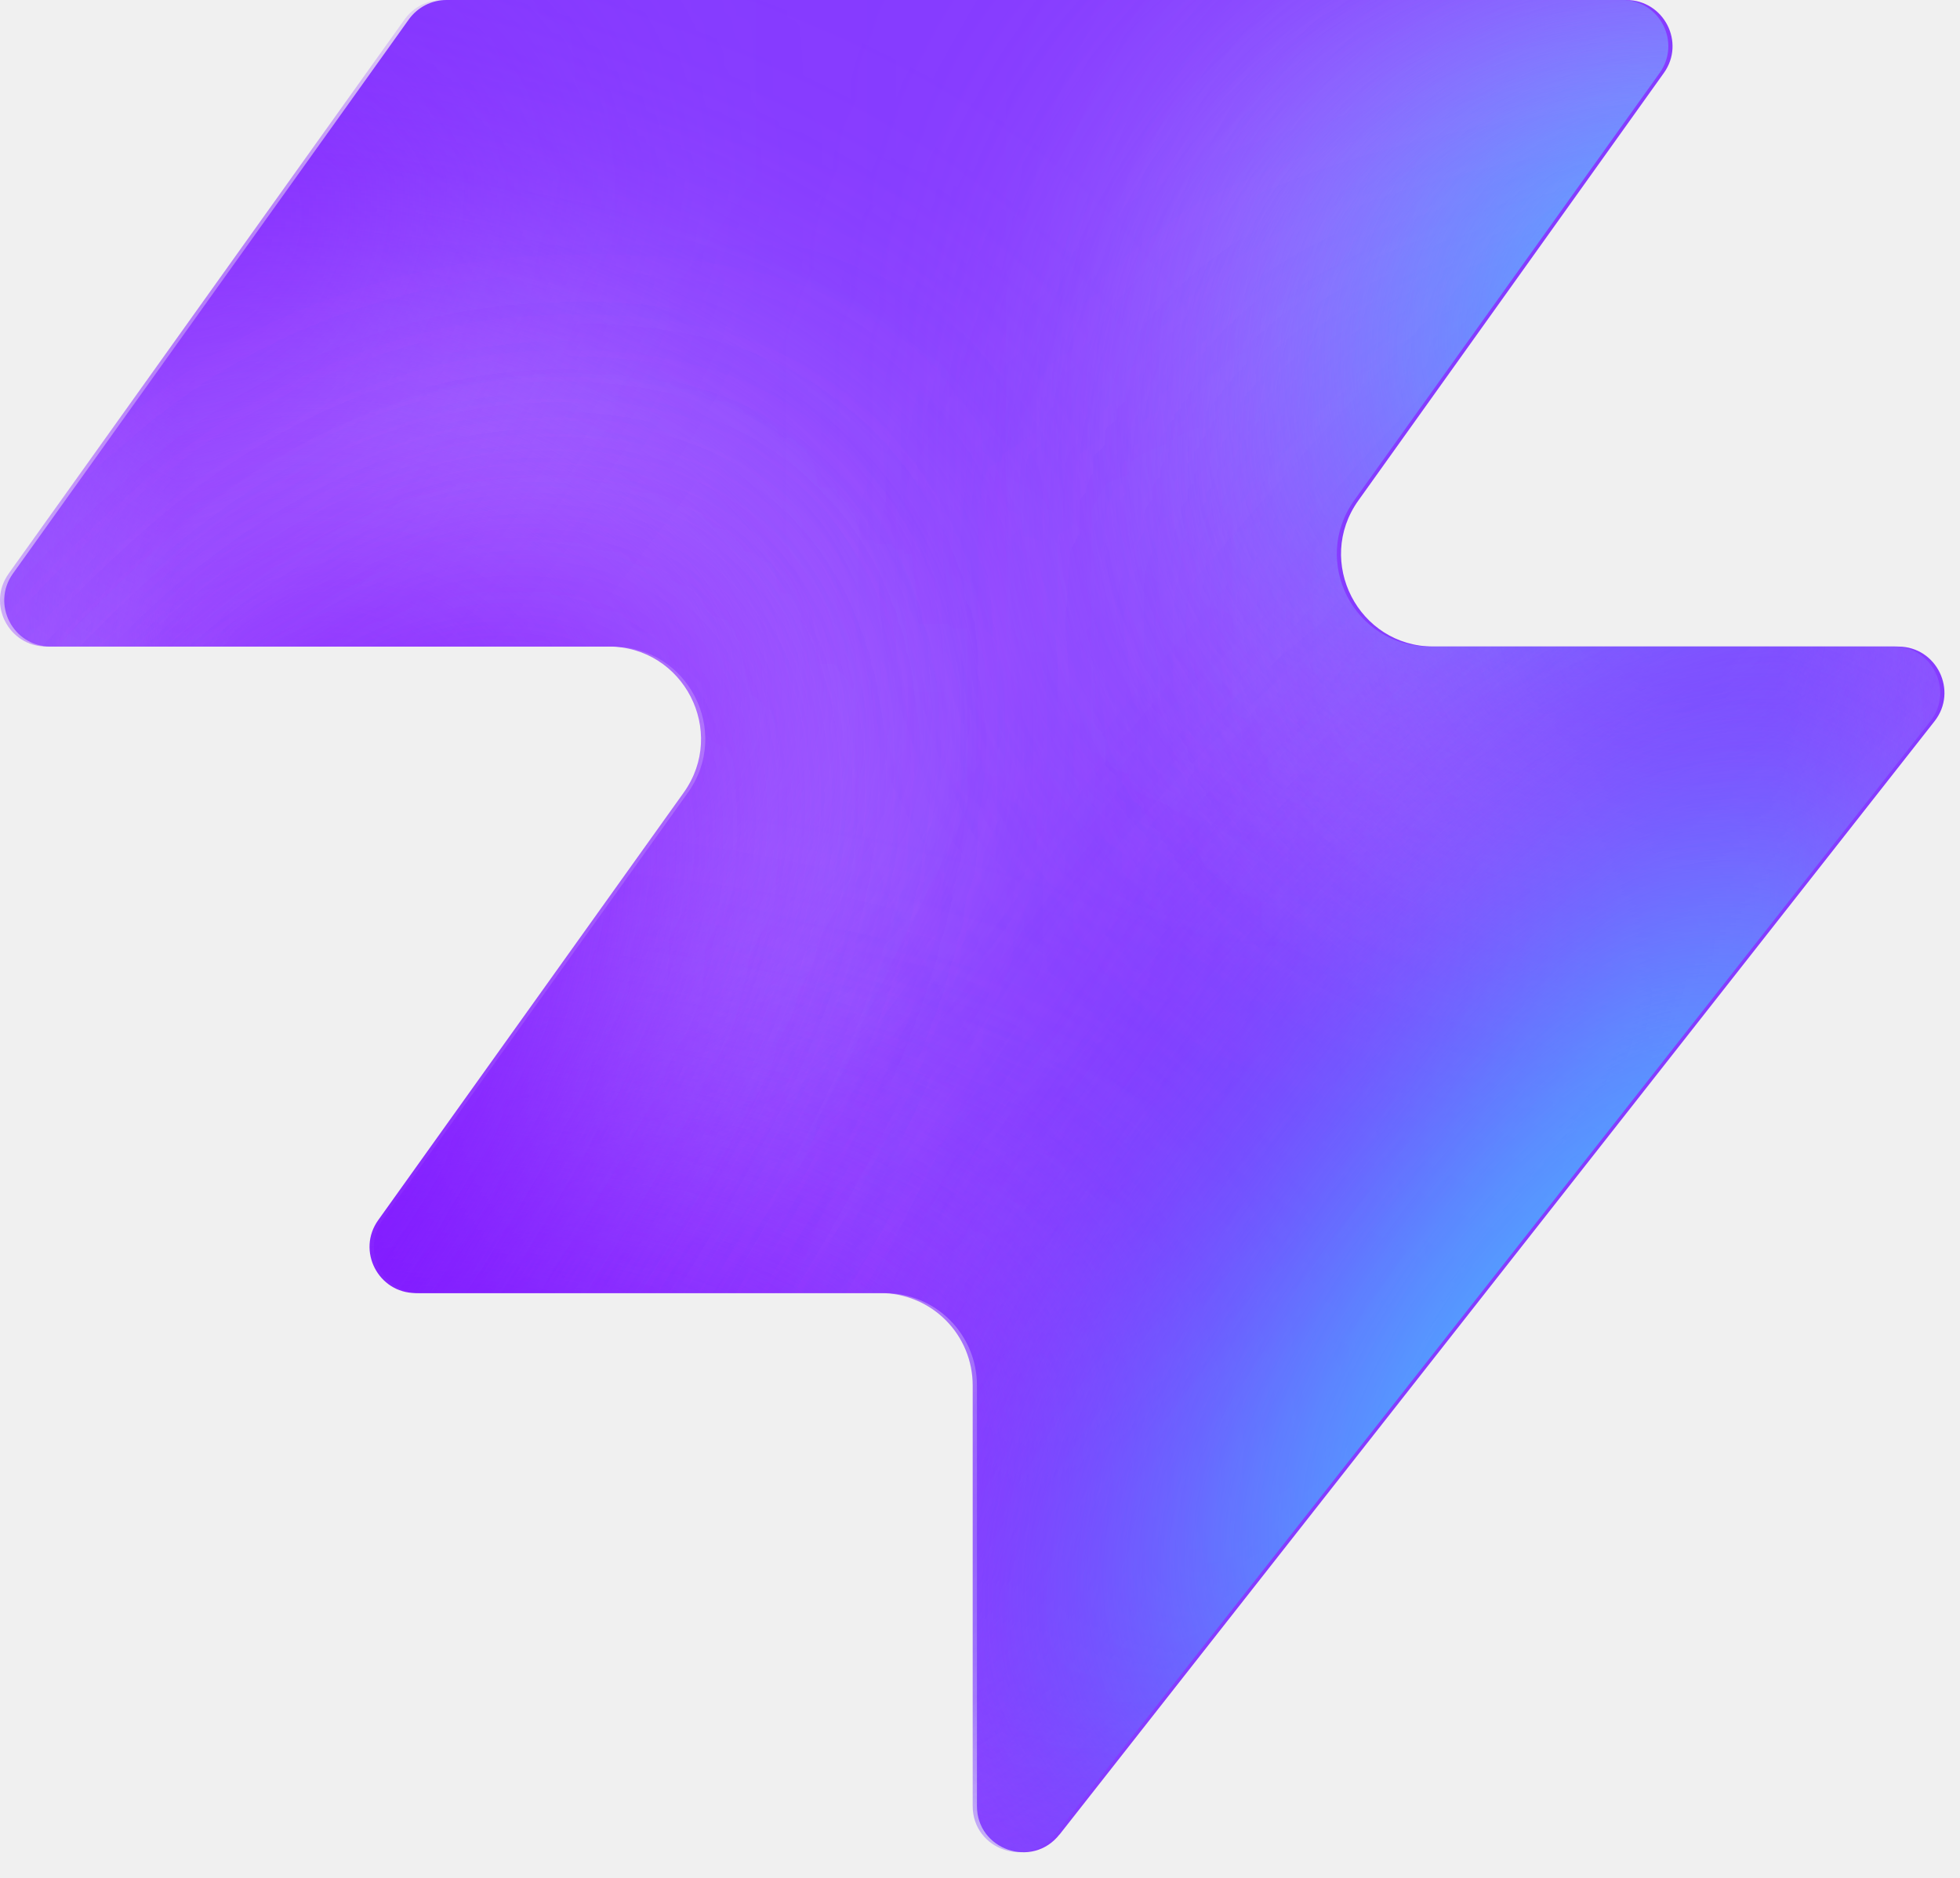
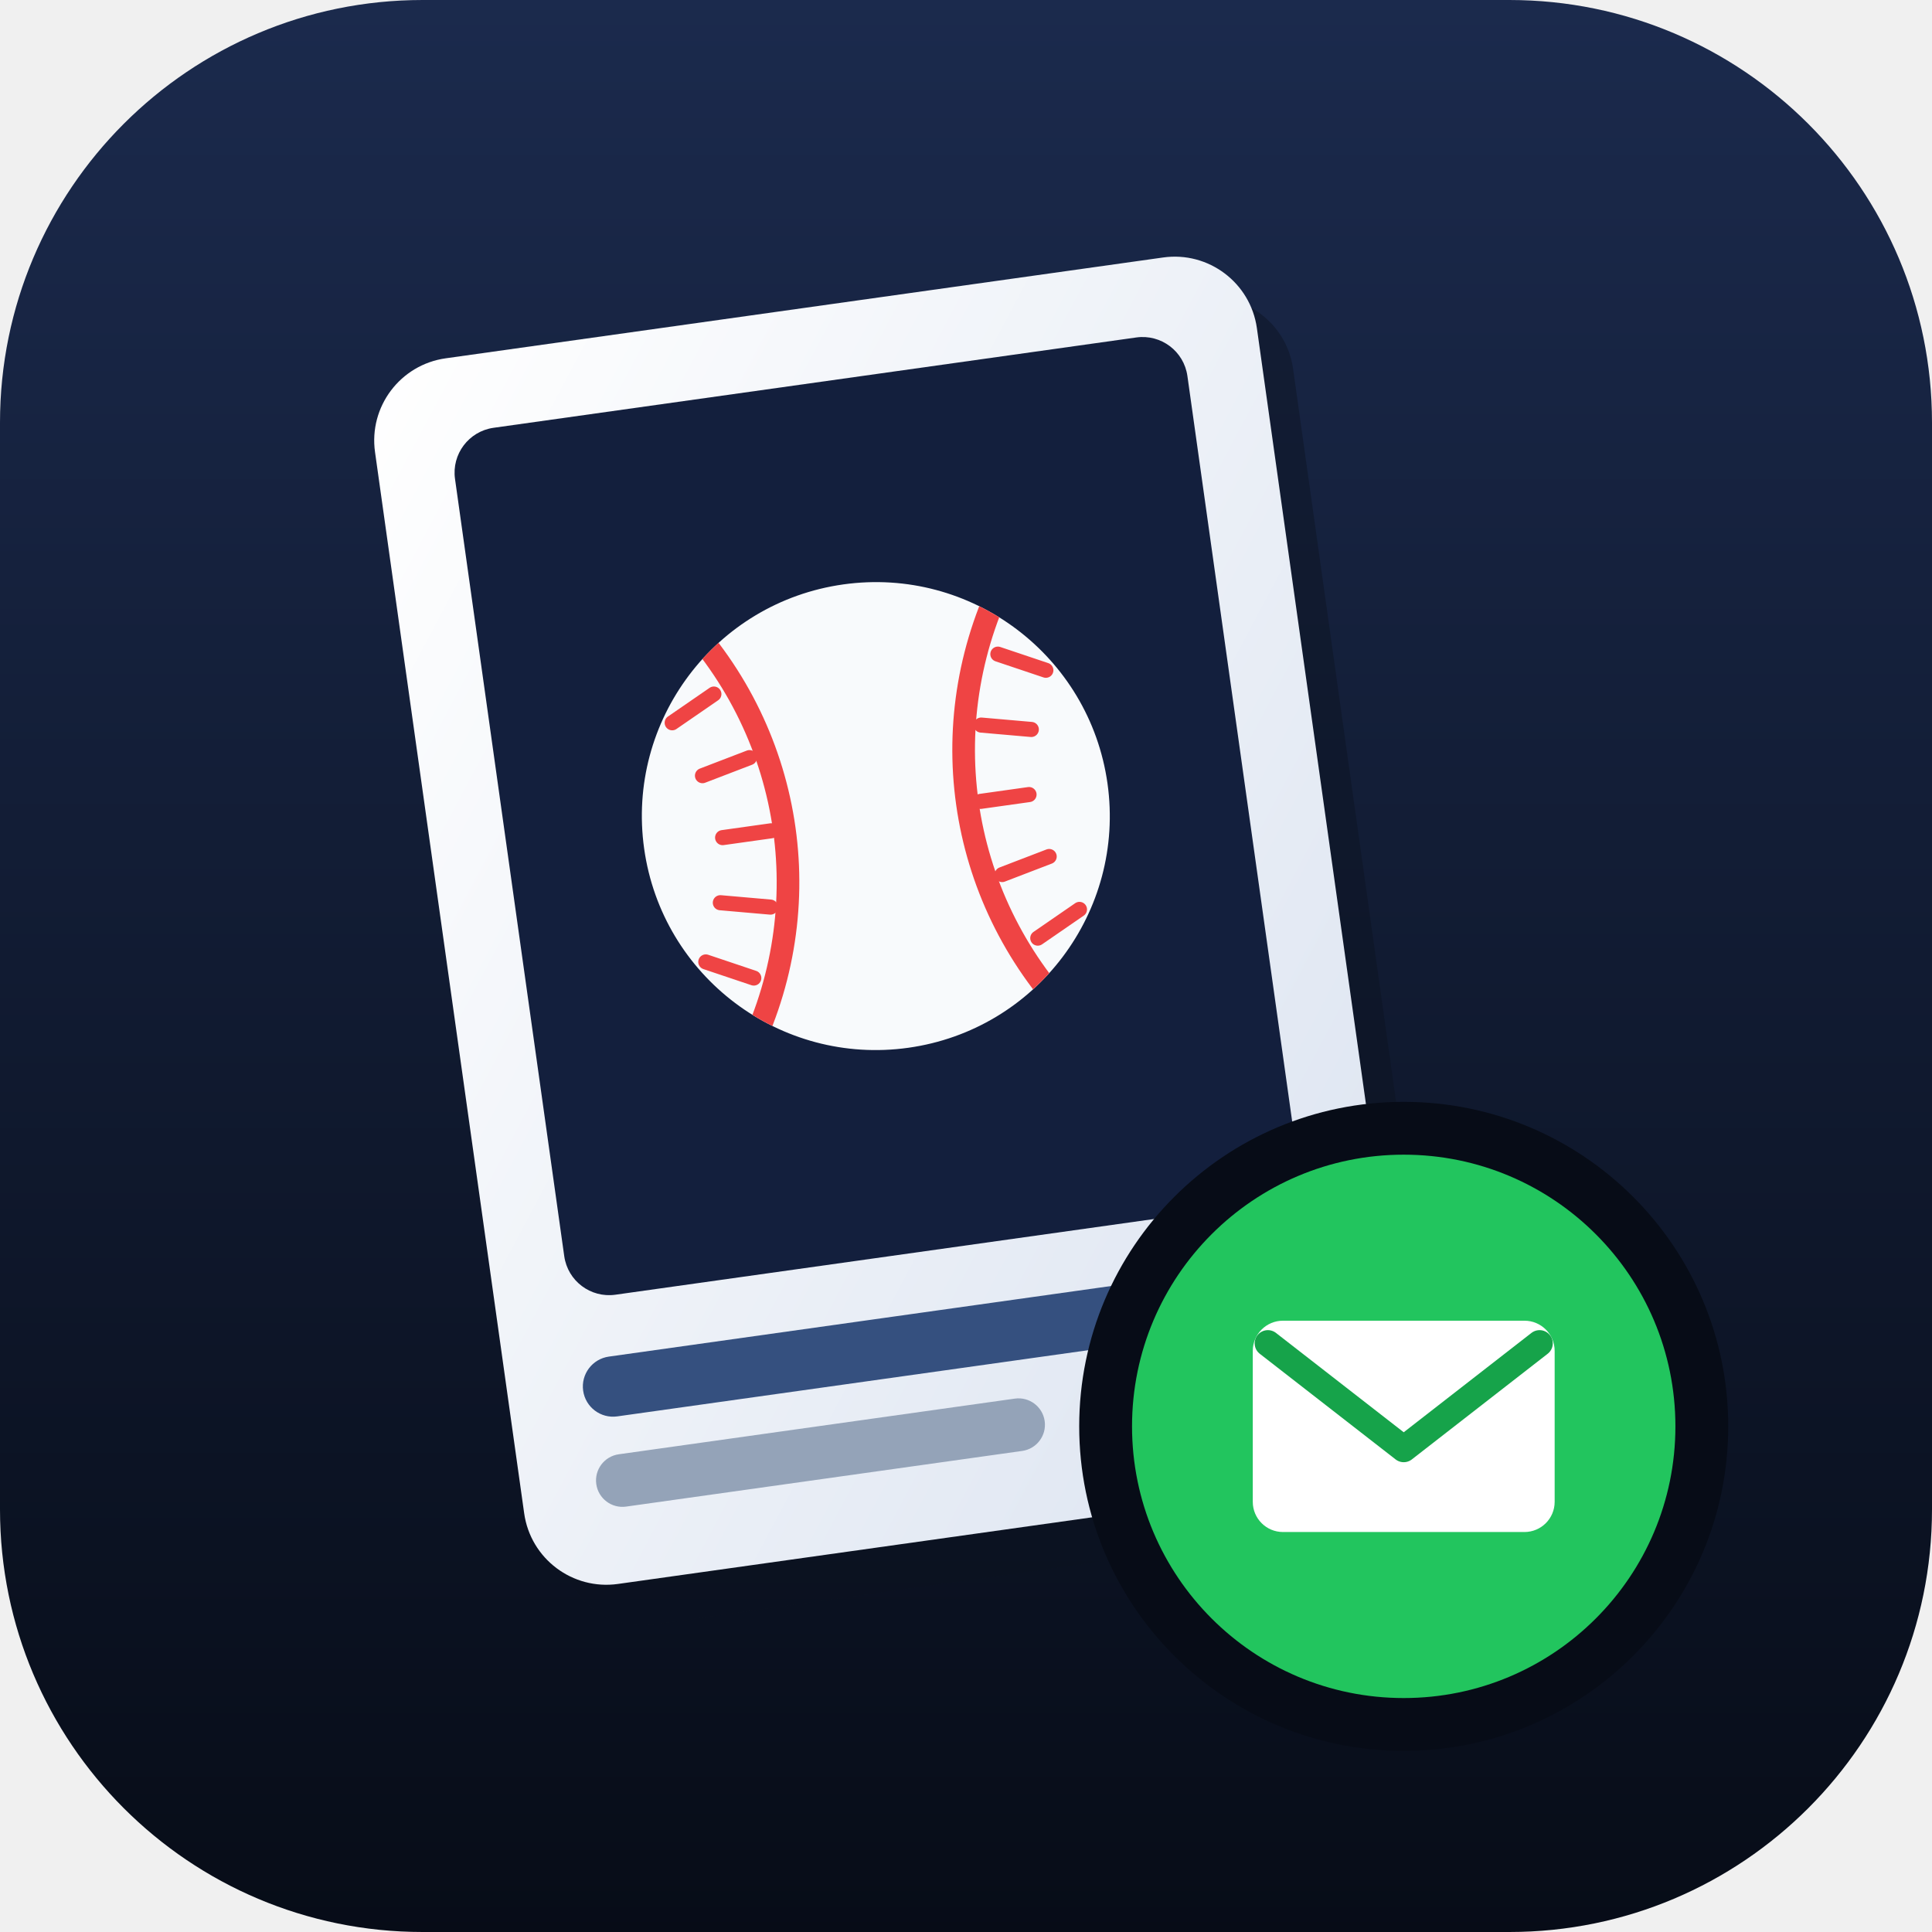
- <svg xmlns="http://www.w3.org/2000/svg" width="48" height="46" fill="none" viewBox="0 0 48 46">
-   <path fill="#863bff" d="M25.946 44.938c-.664.845-2.021.375-2.021-.698V33.937a2.26 2.26 0 0 0-2.262-2.262H10.287c-.92 0-1.456-1.04-.92-1.788l7.48-10.471c1.07-1.497 0-3.578-1.842-3.578H1.237c-.92 0-1.456-1.04-.92-1.788L10.013.474c.214-.297.556-.474.92-.474h28.894c.92 0 1.456 1.04.92 1.788l-7.48 10.471c-1.07 1.498 0 3.579 1.842 3.579h11.377c.943 0 1.473 1.088.89 1.83L25.947 44.94z" style="fill:#863bff;fill:color(display-p3 .525 .23 1);fill-opacity:1" />
-   <mask id="a" width="48" height="46" x="0" y="0" maskUnits="userSpaceOnUse" style="mask-type:alpha">
-     <path fill="#000" d="M25.842 44.938c-.664.844-2.021.375-2.021-.698V33.937a2.26 2.26 0 0 0-2.262-2.262H10.183c-.92 0-1.456-1.04-.92-1.788l7.48-10.471c1.07-1.498 0-3.579-1.842-3.579H1.133c-.92 0-1.456-1.04-.92-1.787L9.91.473c.214-.297.556-.474.92-.474h28.894c.92 0 1.456 1.04.92 1.788l-7.48 10.471c-1.07 1.498 0 3.578 1.842 3.578h11.377c.943 0 1.473 1.088.89 1.832L25.843 44.94z" style="fill:#000;fill-opacity:1" />
-   </mask>
-   <g mask="url(#a)">
-     <g filter="url(#b)">
-       <ellipse cx="5.508" cy="14.704" fill="#ede6ff" rx="5.508" ry="14.704" style="fill:#ede6ff;fill:color(display-p3 .927 .903 1);fill-opacity:1" transform="matrix(.00324 1 1 -.00324 -4.47 31.516)" />
-     </g>
-     <g filter="url(#c)">
-       <ellipse cx="10.399" cy="29.851" fill="#ede6ff" rx="10.399" ry="29.851" style="fill:#ede6ff;fill:color(display-p3 .927 .903 1);fill-opacity:1" transform="matrix(.00324 1 1 -.00324 -39.328 7.883)" />
-     </g>
-     <g filter="url(#d)">
-       <ellipse cx="5.508" cy="30.487" fill="#7e14ff" rx="5.508" ry="30.487" style="fill:#7e14ff;fill:color(display-p3 .492 .077 1);fill-opacity:1" transform="rotate(89.814 -25.913 -14.639)scale(1 -1)" />
-     </g>
-     <g filter="url(#e)">
-       <ellipse cx="5.508" cy="30.599" fill="#7e14ff" rx="5.508" ry="30.599" style="fill:#7e14ff;fill:color(display-p3 .492 .077 1);fill-opacity:1" transform="rotate(89.814 -32.644 -3.334)scale(1 -1)" />
-     </g>
-     <g filter="url(#f)">
-       <ellipse cx="5.508" cy="30.599" fill="#7e14ff" rx="5.508" ry="30.599" style="fill:#7e14ff;fill:color(display-p3 .492 .077 1);fill-opacity:1" transform="matrix(.00324 1 1 -.00324 -34.34 30.47)" />
-     </g>
-     <g filter="url(#g)">
-       <ellipse cx="14.072" cy="22.078" fill="#ede6ff" rx="14.072" ry="22.078" style="fill:#ede6ff;fill:color(display-p3 .927 .903 1);fill-opacity:1" transform="rotate(93.35 24.506 48.493)scale(-1 1)" />
-     </g>
-     <g filter="url(#h)">
-       <ellipse cx="3.47" cy="21.501" fill="#7e14ff" rx="3.47" ry="21.501" style="fill:#7e14ff;fill:color(display-p3 .492 .077 1);fill-opacity:1" transform="rotate(89.009 28.708 47.59)scale(-1 1)" />
-     </g>
-     <g filter="url(#i)">
-       <ellipse cx="3.47" cy="21.501" fill="#7e14ff" rx="3.47" ry="21.501" style="fill:#7e14ff;fill:color(display-p3 .492 .077 1);fill-opacity:1" transform="rotate(89.009 28.708 47.59)scale(-1 1)" />
-     </g>
-     <g filter="url(#j)">
-       <ellipse cx=".387" cy="8.972" fill="#7e14ff" rx="4.407" ry="29.108" style="fill:#7e14ff;fill:color(display-p3 .492 .077 1);fill-opacity:1" transform="rotate(39.51 .387 8.972)" />
-     </g>
-     <g filter="url(#k)">
-       <ellipse cx="47.523" cy="-6.092" fill="#7e14ff" rx="4.407" ry="29.108" style="fill:#7e14ff;fill:color(display-p3 .492 .077 1);fill-opacity:1" transform="rotate(37.892 47.523 -6.092)" />
-     </g>
-     <g filter="url(#l)">
-       <ellipse cx="41.412" cy="6.333" fill="#47bfff" rx="5.971" ry="9.665" style="fill:#47bfff;fill:color(display-p3 .28 .748 1);fill-opacity:1" transform="rotate(37.892 41.412 6.333)" />
-     </g>
-     <g filter="url(#m)">
-       <ellipse cx="-1.879" cy="38.332" fill="#7e14ff" rx="4.407" ry="29.108" style="fill:#7e14ff;fill:color(display-p3 .492 .077 1);fill-opacity:1" transform="rotate(37.892 -1.88 38.332)" />
-     </g>
-     <g filter="url(#n)">
-       <ellipse cx="-1.879" cy="38.332" fill="#7e14ff" rx="4.407" ry="29.108" style="fill:#7e14ff;fill:color(display-p3 .492 .077 1);fill-opacity:1" transform="rotate(37.892 -1.88 38.332)" />
-     </g>
-     <g filter="url(#o)">
-       <ellipse cx="35.651" cy="29.907" fill="#7e14ff" rx="4.407" ry="29.108" style="fill:#7e14ff;fill:color(display-p3 .492 .077 1);fill-opacity:1" transform="rotate(37.892 35.651 29.907)" />
-     </g>
-     <g filter="url(#p)">
-       <ellipse cx="38.418" cy="32.4" fill="#47bfff" rx="5.971" ry="15.297" style="fill:#47bfff;fill:color(display-p3 .28 .748 1);fill-opacity:1" transform="rotate(37.892 38.418 32.4)" />
+ <svg xmlns="http://www.w3.org/2000/svg" viewBox="0 0 512 512">
+   <defs>
+     <linearGradient id="bg" x1="0" y1="0" x2="0" y2="1">
+       <stop offset="0" stop-color="#1b2a4d" />
+       <stop offset="1" stop-color="#070c17" />
+     </linearGradient>
+     <linearGradient id="card" x1="0" y1="0" x2="1" y2="1">
+       <stop offset="0" stop-color="#ffffff" />
+       <stop offset="1" stop-color="#dbe3f0" />
+     </linearGradient>
+     <clipPath id="ball">
+       <circle cx="0" cy="0" r="62" />
+     </clipPath>
+   </defs>
+   <rect width="512" height="512" rx="112" fill="url(#bg)" />
+   <g transform="translate(236 244) rotate(-8)">
+     <rect x="-118" y="-164" width="236" height="328" rx="22" fill="#0b1220" opacity=".45" transform="translate(8 12)" />
+     <rect x="-118" y="-164" width="236" height="328" rx="22" fill="url(#card)" />
+     <rect x="-98" y="-144" width="196" height="232" rx="12" fill="#131f3d" />
+     <rect x="-98" y="104" width="196" height="16" rx="8" fill="#35507f" />
+     <rect x="-98" y="130" width="120" height="14" rx="7" fill="#94a3b8" />
+     <g transform="translate(0 -28)">
+       <circle r="62" fill="#f8fafc" />
+       <g clip-path="url(#ball)" fill="none" stroke="#ef4444" stroke-width="6" stroke-linecap="round">
+         <path d="M-44 -60 C-18 -24 -18 24 -44 60" />
+         <path d="M44 -60 C18 -24 18 24 44 60" />
+         <path stroke-width="4" d="M-38 -38 l-12 6 M-31 -20 l-13 3 M-28 0 h-13 M-31 20 l-13 -3 M-38 38 l-12 -6 M38 -38 l12 6 M31 -20 l13 3 M28 0 h13 M31 20 l13 -3 M38 38 l12 -6" />
+       </g>
    </g>
  </g>
-   <defs>
-     <filter id="b" width="60.045" height="41.654" x="-19.77" y="16.149" color-interpolation-filters="sRGB" filterUnits="userSpaceOnUse">
-       <feFlood flood-opacity="0" result="BackgroundImageFix" />
-       <feBlend in="SourceGraphic" in2="BackgroundImageFix" result="shape" />
-       <feGaussianBlur result="effect1_foregroundBlur_2002_17158" stdDeviation="7.659" />
-     </filter>
-     <filter id="c" width="90.34" height="51.437" x="-54.613" y="-7.533" color-interpolation-filters="sRGB" filterUnits="userSpaceOnUse">
-       <feFlood flood-opacity="0" result="BackgroundImageFix" />
-       <feBlend in="SourceGraphic" in2="BackgroundImageFix" result="shape" />
-       <feGaussianBlur result="effect1_foregroundBlur_2002_17158" stdDeviation="7.659" />
-     </filter>
-     <filter id="d" width="79.355" height="29.4" x="-49.64" y="2.03" color-interpolation-filters="sRGB" filterUnits="userSpaceOnUse">
-       <feFlood flood-opacity="0" result="BackgroundImageFix" />
-       <feBlend in="SourceGraphic" in2="BackgroundImageFix" result="shape" />
-       <feGaussianBlur result="effect1_foregroundBlur_2002_17158" stdDeviation="4.596" />
-     </filter>
-     <filter id="e" width="79.579" height="29.4" x="-45.045" y="20.029" color-interpolation-filters="sRGB" filterUnits="userSpaceOnUse">
-       <feFlood flood-opacity="0" result="BackgroundImageFix" />
-       <feBlend in="SourceGraphic" in2="BackgroundImageFix" result="shape" />
-       <feGaussianBlur result="effect1_foregroundBlur_2002_17158" stdDeviation="4.596" />
-     </filter>
-     <filter id="f" width="79.579" height="29.4" x="-43.513" y="21.178" color-interpolation-filters="sRGB" filterUnits="userSpaceOnUse">
-       <feFlood flood-opacity="0" result="BackgroundImageFix" />
-       <feBlend in="SourceGraphic" in2="BackgroundImageFix" result="shape" />
-       <feGaussianBlur result="effect1_foregroundBlur_2002_17158" stdDeviation="4.596" />
-     </filter>
-     <filter id="g" width="74.749" height="58.852" x="15.756" y="-17.901" color-interpolation-filters="sRGB" filterUnits="userSpaceOnUse">
-       <feFlood flood-opacity="0" result="BackgroundImageFix" />
-       <feBlend in="SourceGraphic" in2="BackgroundImageFix" result="shape" />
-       <feGaussianBlur result="effect1_foregroundBlur_2002_17158" stdDeviation="7.659" />
-     </filter>
-     <filter id="h" width="61.377" height="25.362" x="23.548" y="2.284" color-interpolation-filters="sRGB" filterUnits="userSpaceOnUse">
-       <feFlood flood-opacity="0" result="BackgroundImageFix" />
-       <feBlend in="SourceGraphic" in2="BackgroundImageFix" result="shape" />
-       <feGaussianBlur result="effect1_foregroundBlur_2002_17158" stdDeviation="4.596" />
-     </filter>
-     <filter id="i" width="61.377" height="25.362" x="23.548" y="2.284" color-interpolation-filters="sRGB" filterUnits="userSpaceOnUse">
-       <feFlood flood-opacity="0" result="BackgroundImageFix" />
-       <feBlend in="SourceGraphic" in2="BackgroundImageFix" result="shape" />
-       <feGaussianBlur result="effect1_foregroundBlur_2002_17158" stdDeviation="4.596" />
-     </filter>
-     <filter id="j" width="56.045" height="63.649" x="-27.636" y="-22.853" color-interpolation-filters="sRGB" filterUnits="userSpaceOnUse">
-       <feFlood flood-opacity="0" result="BackgroundImageFix" />
-       <feBlend in="SourceGraphic" in2="BackgroundImageFix" result="shape" />
-       <feGaussianBlur result="effect1_foregroundBlur_2002_17158" stdDeviation="4.596" />
-     </filter>
-     <filter id="k" width="54.814" height="64.646" x="20.116" y="-38.415" color-interpolation-filters="sRGB" filterUnits="userSpaceOnUse">
-       <feFlood flood-opacity="0" result="BackgroundImageFix" />
-       <feBlend in="SourceGraphic" in2="BackgroundImageFix" result="shape" />
-       <feGaussianBlur result="effect1_foregroundBlur_2002_17158" stdDeviation="4.596" />
-     </filter>
-     <filter id="l" width="33.541" height="35.313" x="24.641" y="-11.323" color-interpolation-filters="sRGB" filterUnits="userSpaceOnUse">
-       <feFlood flood-opacity="0" result="BackgroundImageFix" />
-       <feBlend in="SourceGraphic" in2="BackgroundImageFix" result="shape" />
-       <feGaussianBlur result="effect1_foregroundBlur_2002_17158" stdDeviation="4.596" />
-     </filter>
-     <filter id="m" width="54.814" height="64.646" x="-29.286" y="6.009" color-interpolation-filters="sRGB" filterUnits="userSpaceOnUse">
-       <feFlood flood-opacity="0" result="BackgroundImageFix" />
-       <feBlend in="SourceGraphic" in2="BackgroundImageFix" result="shape" />
-       <feGaussianBlur result="effect1_foregroundBlur_2002_17158" stdDeviation="4.596" />
-     </filter>
-     <filter id="n" width="54.814" height="64.646" x="-29.286" y="6.009" color-interpolation-filters="sRGB" filterUnits="userSpaceOnUse">
-       <feFlood flood-opacity="0" result="BackgroundImageFix" />
-       <feBlend in="SourceGraphic" in2="BackgroundImageFix" result="shape" />
-       <feGaussianBlur result="effect1_foregroundBlur_2002_17158" stdDeviation="4.596" />
-     </filter>
-     <filter id="o" width="54.814" height="64.646" x="8.244" y="-2.416" color-interpolation-filters="sRGB" filterUnits="userSpaceOnUse">
-       <feFlood flood-opacity="0" result="BackgroundImageFix" />
-       <feBlend in="SourceGraphic" in2="BackgroundImageFix" result="shape" />
-       <feGaussianBlur result="effect1_foregroundBlur_2002_17158" stdDeviation="4.596" />
-     </filter>
-     <filter id="p" width="39.409" height="43.623" x="18.713" y="10.588" color-interpolation-filters="sRGB" filterUnits="userSpaceOnUse">
-       <feFlood flood-opacity="0" result="BackgroundImageFix" />
-       <feBlend in="SourceGraphic" in2="BackgroundImageFix" result="shape" />
-       <feGaussianBlur result="effect1_foregroundBlur_2002_17158" stdDeviation="4.596" />
-     </filter>
-   </defs>
+   <g transform="translate(372 378)">
+     <circle r="86" fill="#070c17" />
+     <circle r="72" fill="#22c55e" />
+     <rect x="-40" y="-28" width="80" height="56" rx="8" fill="#ffffff" />
+     <path d="M-36 -22 L0 6 L36 -22" fill="none" stroke="#16a34a" stroke-width="7" stroke-linecap="round" stroke-linejoin="round" />
+   </g>
</svg>
